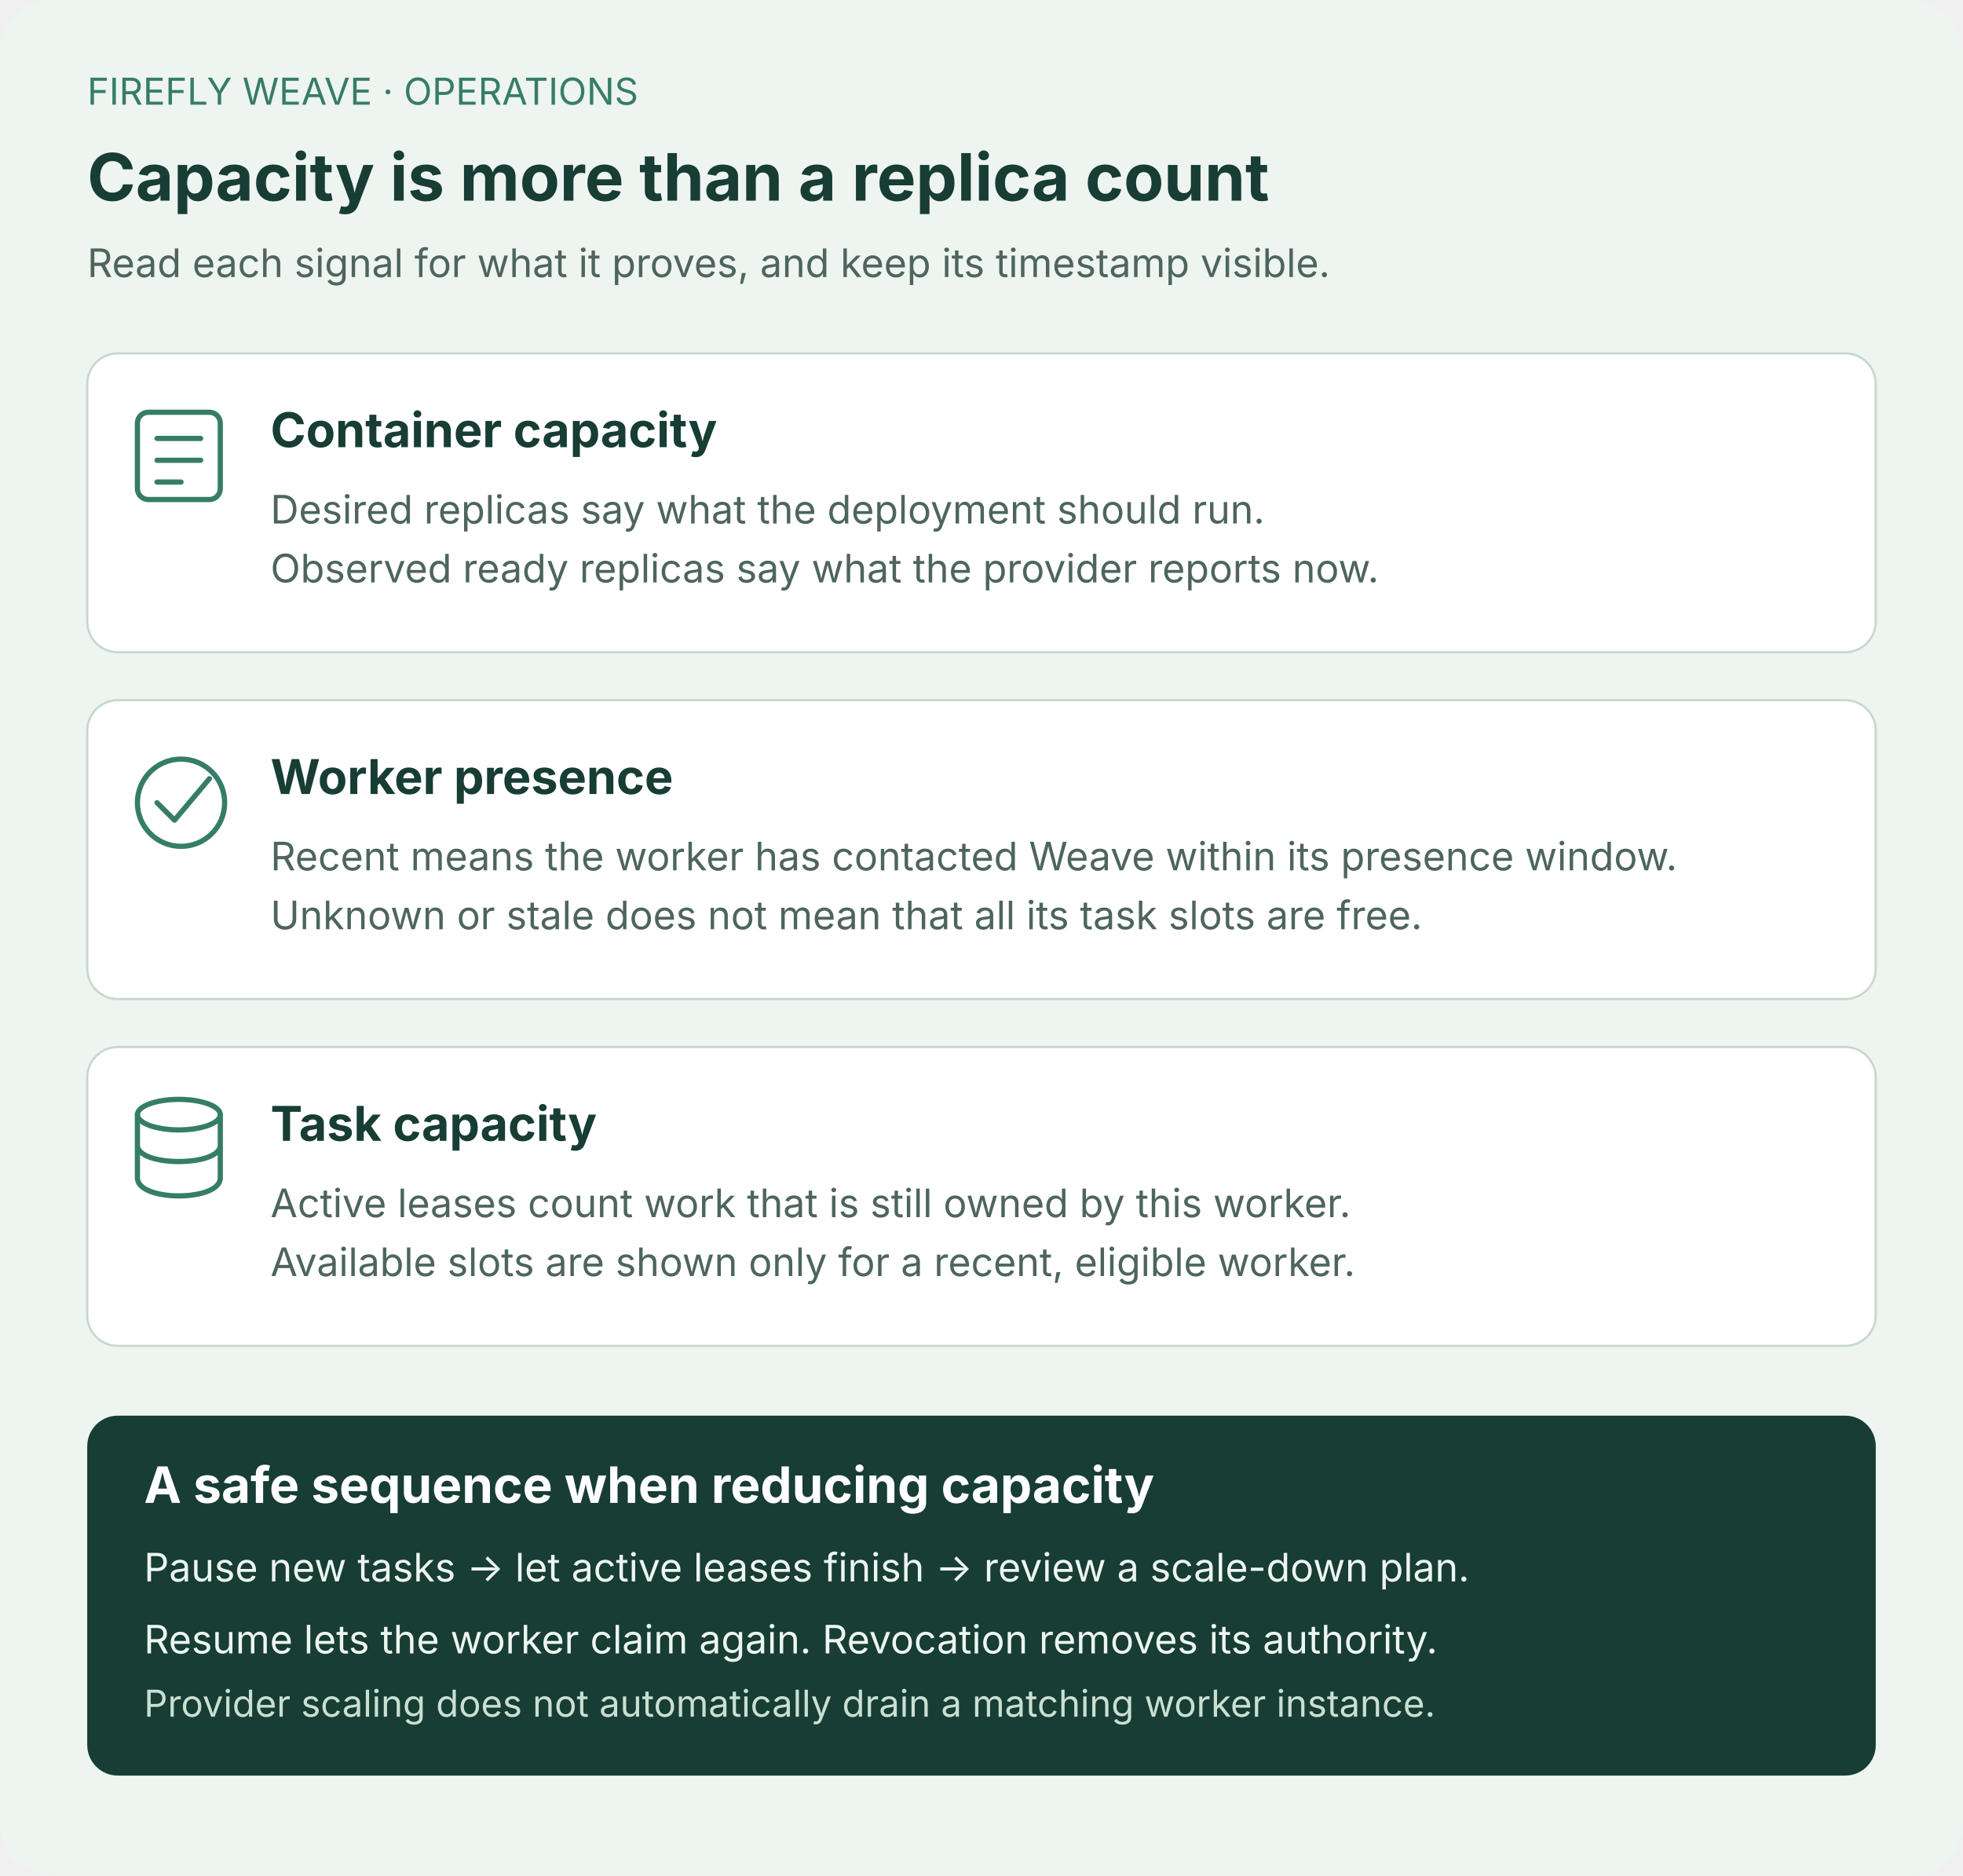
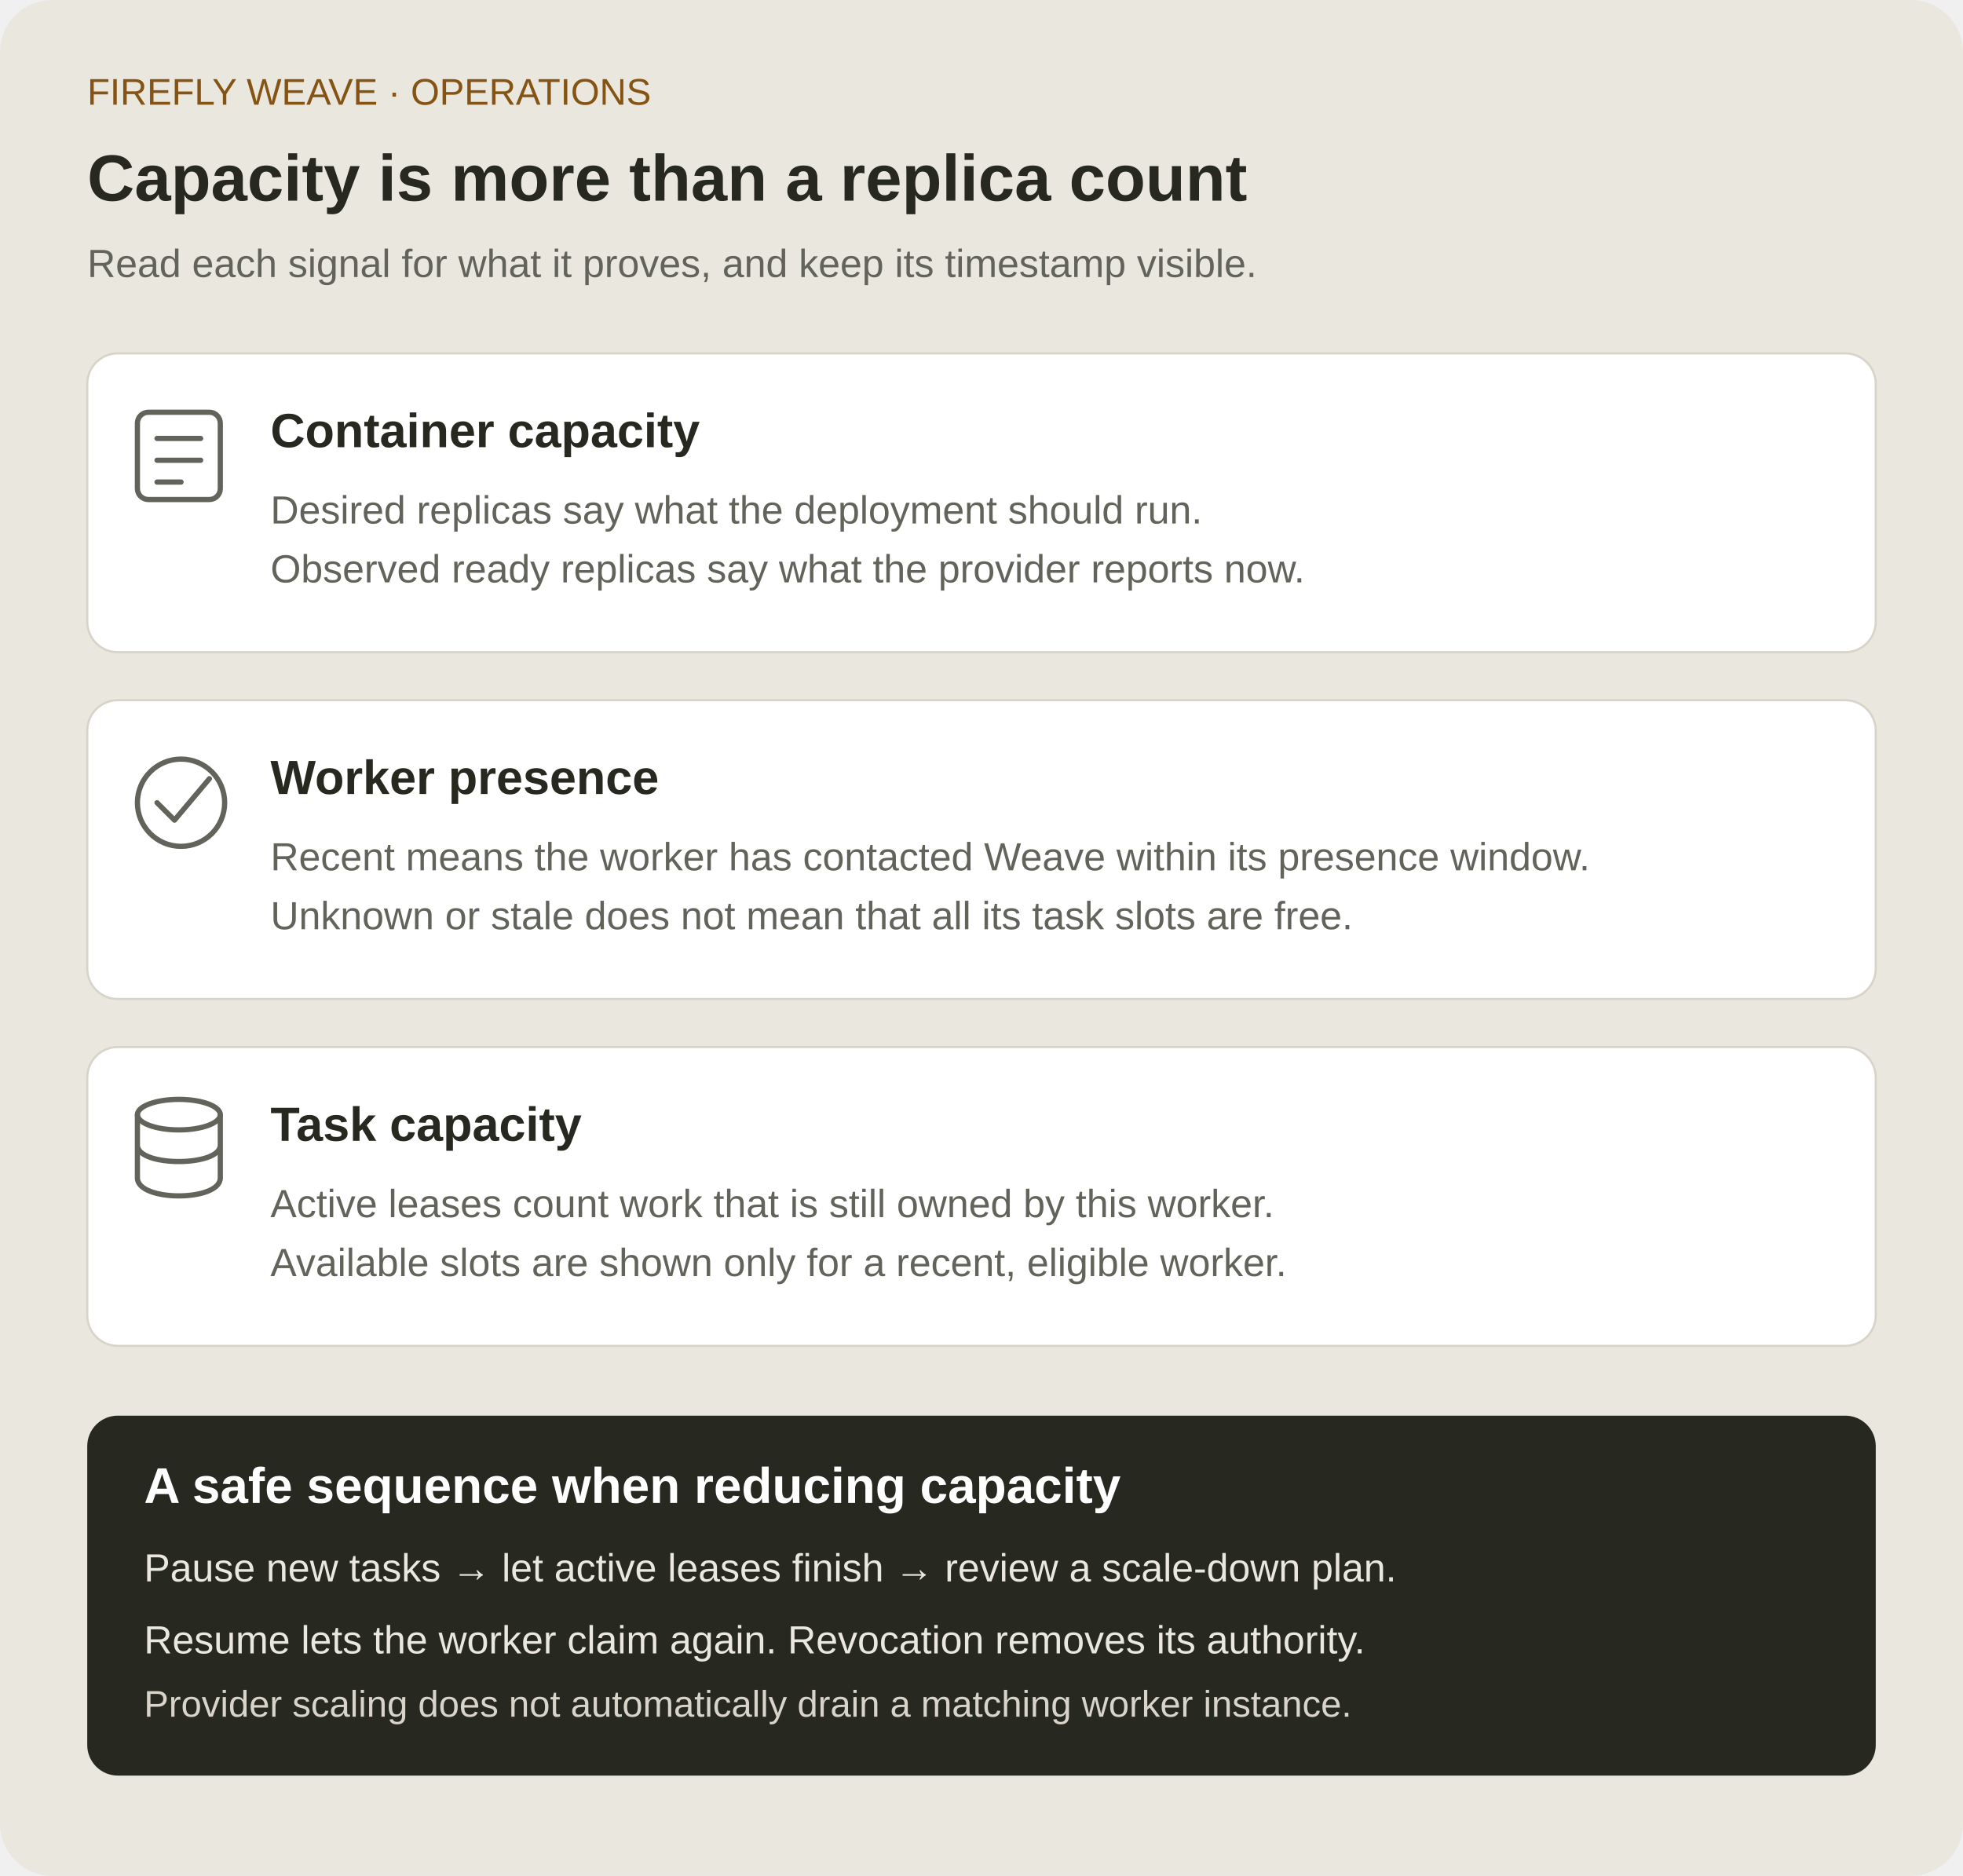
<svg xmlns="http://www.w3.org/2000/svg" viewBox="0 0 900 860" role="img" aria-labelledby="title description">
  <defs>
    <marker id="arrow" viewBox="0 0 10 10" refX="9" refY="5" markerWidth="7" markerHeight="7" orient="auto">
-       <path d="M0 0L10 5L0 10Z" fill="#367d68" />
+       <path d="M0 0L10 5L0 10Z" fill="#62645B" />
    </marker>
  </defs>
-   <rect width="900" height="860" rx="24" fill="#eef4f0" />
-   <g font-family="Inter,Arial,sans-serif" fill="#173d34">
-     <text x="40" y="48" font-size="17" fill="#367d68">FIREFLY WEAVE · OPERATIONS</text>
+   <rect width="900" height="860" rx="24" fill="#EAE7DF" />
+   <g font-family="Arial,Helvetica,sans-serif" fill="#272820">
+     <text x="40" y="48" font-size="17" fill="#855414">FIREFLY WEAVE · OPERATIONS</text>
    <text x="40" y="92" font-size="30" font-weight="700">Capacity is more than a replica count</text>
-     <text x="40" y="127" font-size="18" fill="#4d655d" font-weight="400">Read each signal for what it proves, and keep its timestamp visible.</text>
-     <rect x="40" y="162" width="820" height="137" rx="14" fill="white" stroke="#c6d8ce" />
-     <g transform="translate(62 186)" fill="none" stroke="#367d68" stroke-width="2.4" stroke-linecap="round" stroke-linejoin="round">
+     <text x="40" y="127" font-size="18" fill="#62645B" font-weight="400">Read each signal for what it proves, and keep its timestamp visible.</text>
+     <rect x="40" y="162" width="820" height="137" rx="14" fill="white" stroke="#D8D4CA" />
+     <g transform="translate(62 186)" fill="none" stroke="#62645B" stroke-width="2.4" stroke-linecap="round" stroke-linejoin="round">
      <rect x="1" y="3" width="38" height="40" rx="5" />
      <path d="M10 15h20M10 25h20M10 35h11" />
    </g>
-     <text x="124" y="205" font-size="22" fill="#173d34" font-weight="700">Container capacity</text>
-     <text x="124" y="240" font-size="18" fill="#4d655d" font-weight="400">Desired replicas say what the deployment should run.</text>
-     <text x="124" y="267" font-size="18" fill="#4d655d" font-weight="400">Observed ready replicas say what the provider reports now.</text>
-     <rect x="40" y="321" width="820" height="137" rx="14" fill="white" stroke="#c6d8ce" />
-     <g transform="translate(62 345)" fill="none" stroke="#367d68" stroke-width="2.4" stroke-linecap="round" stroke-linejoin="round">
+     <text x="124" y="205" font-size="22" fill="#272820" font-weight="700">Container capacity</text>
+     <text x="124" y="240" font-size="18" fill="#62645B" font-weight="400">Desired replicas say what the deployment should run.</text>
+     <text x="124" y="267" font-size="18" fill="#62645B" font-weight="400">Observed ready replicas say what the provider reports now.</text>
+     <rect x="40" y="321" width="820" height="137" rx="14" fill="white" stroke="#D8D4CA" />
+     <g transform="translate(62 345)" fill="none" stroke="#62645B" stroke-width="2.4" stroke-linecap="round" stroke-linejoin="round">
      <circle cx="21" cy="23" r="20" />
      <path d="M10 23l8 8 16-19" />
    </g>
-     <text x="124" y="364" font-size="22" fill="#173d34" font-weight="700">Worker presence</text>
-     <text x="124" y="399" font-size="18" fill="#4d655d" font-weight="400">Recent means the worker has contacted Weave within its presence window.</text>
-     <text x="124" y="426" font-size="18" fill="#4d655d" font-weight="400">Unknown or stale does not mean that all its task slots are free.</text>
-     <rect x="40" y="480" width="820" height="137" rx="14" fill="white" stroke="#c6d8ce" />
-     <g transform="translate(62 504)" fill="none" stroke="#367d68" stroke-width="2.4" stroke-linecap="round" stroke-linejoin="round">
+     <text x="124" y="364" font-size="22" fill="#272820" font-weight="700">Worker presence</text>
+     <text x="124" y="399" font-size="18" fill="#62645B" font-weight="400">Recent means the worker has contacted Weave within its presence window.</text>
+     <text x="124" y="426" font-size="18" fill="#62645B" font-weight="400">Unknown or stale does not mean that all its task slots are free.</text>
+     <rect x="40" y="480" width="820" height="137" rx="14" fill="white" stroke="#D8D4CA" />
+     <g transform="translate(62 504)" fill="none" stroke="#62645B" stroke-width="2.4" stroke-linecap="round" stroke-linejoin="round">
      <ellipse cx="20" cy="7" rx="19" ry="7" />
      <path d="M1 7v29c0 11 38 11 38 0V7M1 21c0 10 38 10 38 0" />
    </g>
-     <text x="124" y="523" font-size="22" fill="#173d34" font-weight="700">Task capacity</text>
-     <text x="124" y="558" font-size="18" fill="#4d655d" font-weight="400">Active leases count work that is still owned by this worker.</text>
-     <text x="124" y="585" font-size="18" fill="#4d655d" font-weight="400">Available slots are shown only for a recent, eligible worker.</text>
-     <rect x="40" y="649" width="820" height="165" rx="14" fill="#173d34" />
+     <text x="124" y="523" font-size="22" fill="#272820" font-weight="700">Task capacity</text>
+     <text x="124" y="558" font-size="18" fill="#62645B" font-weight="400">Active leases count work that is still owned by this worker.</text>
+     <text x="124" y="585" font-size="18" fill="#62645B" font-weight="400">Available slots are shown only for a recent, eligible worker.</text>
+     <rect x="40" y="649" width="820" height="165" rx="14" fill="#272820" />
    <text x="66" y="689" font-size="23" fill="#ffffff" font-weight="700">A safe sequence when reducing capacity</text>
-     <text x="66" y="725" font-size="18" fill="#edf5ef" font-weight="400">Pause new tasks → let active leases finish → review a scale-down plan.</text>
-     <text x="66" y="758" font-size="18" fill="#edf5ef" font-weight="400">Resume lets the worker claim again. Revocation removes its authority.</text>
-     <text x="66" y="787" font-size="17" fill="#cadfd2" font-weight="400">Provider scaling does not automatically drain a matching worker instance.</text>
+     <text x="66" y="725" font-size="18" fill="#EAE7DF" font-weight="400">Pause new tasks → let active leases finish → review a scale-down plan.</text>
+     <text x="66" y="758" font-size="18" fill="#EAE7DF" font-weight="400">Resume lets the worker claim again. Revocation removes its authority.</text>
+     <text x="66" y="787" font-size="17" fill="#D8D4CA" font-weight="400">Provider scaling does not automatically drain a matching worker instance.</text>
  </g>
</svg>
